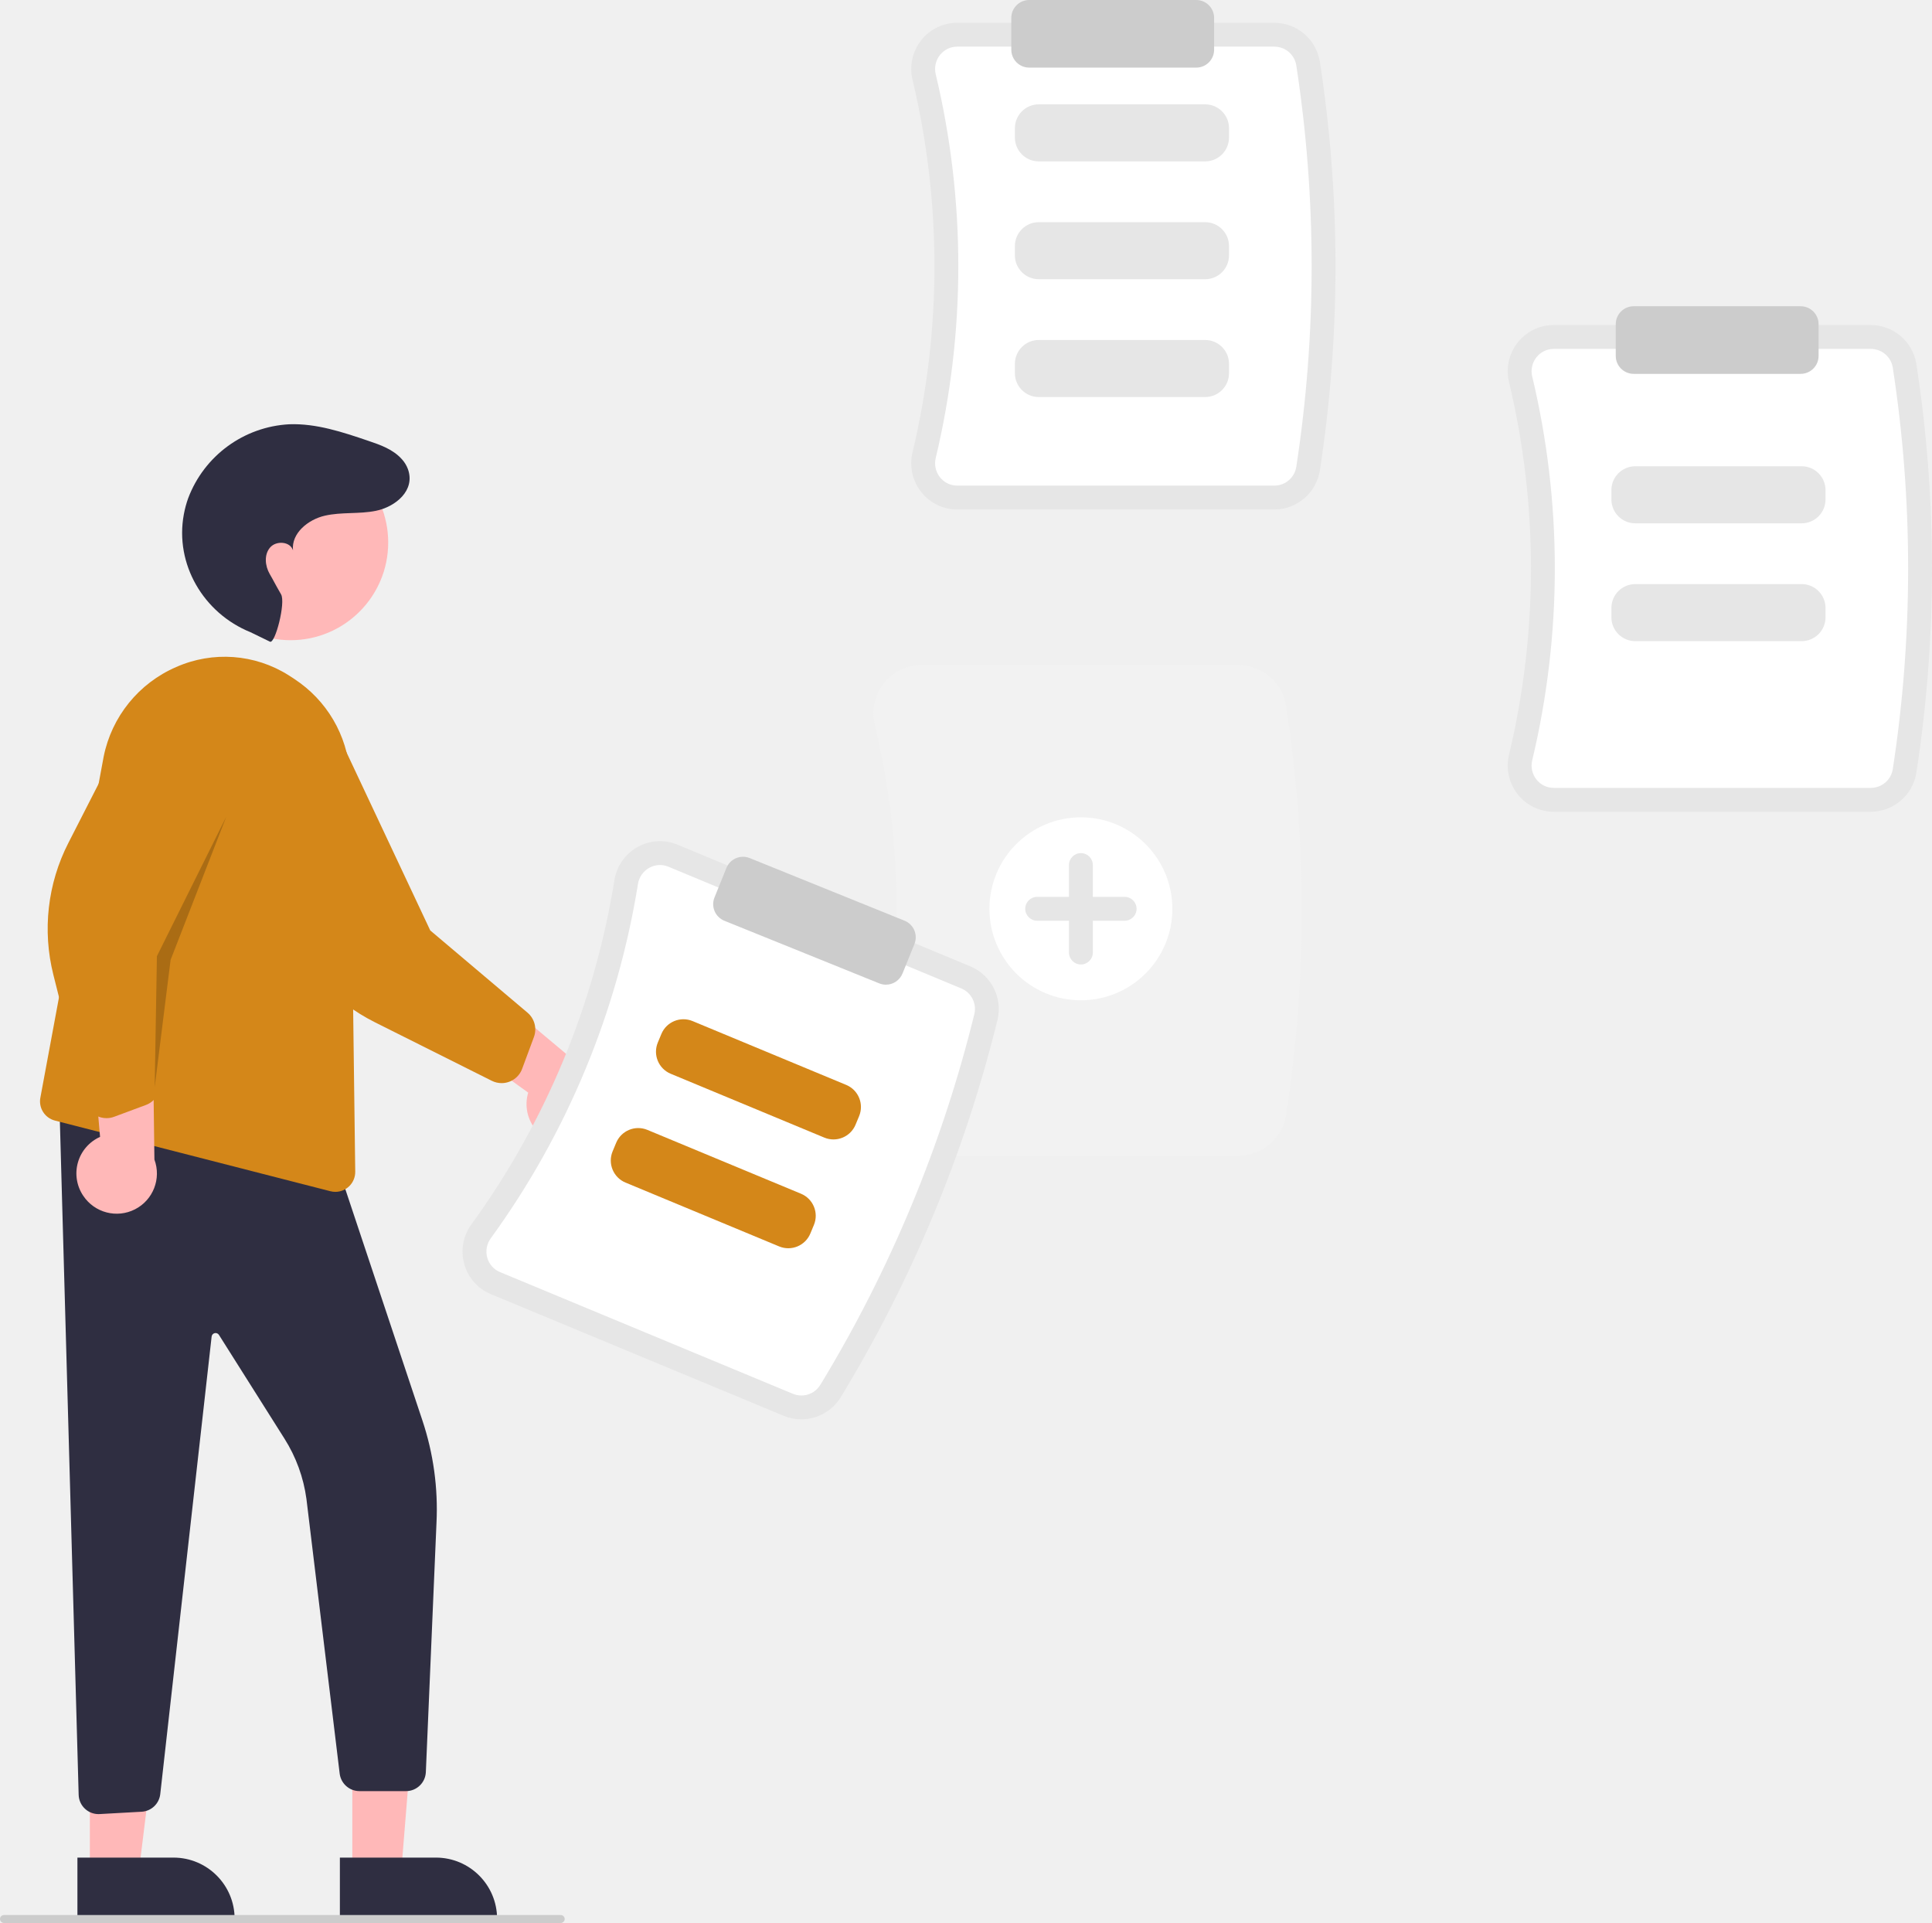
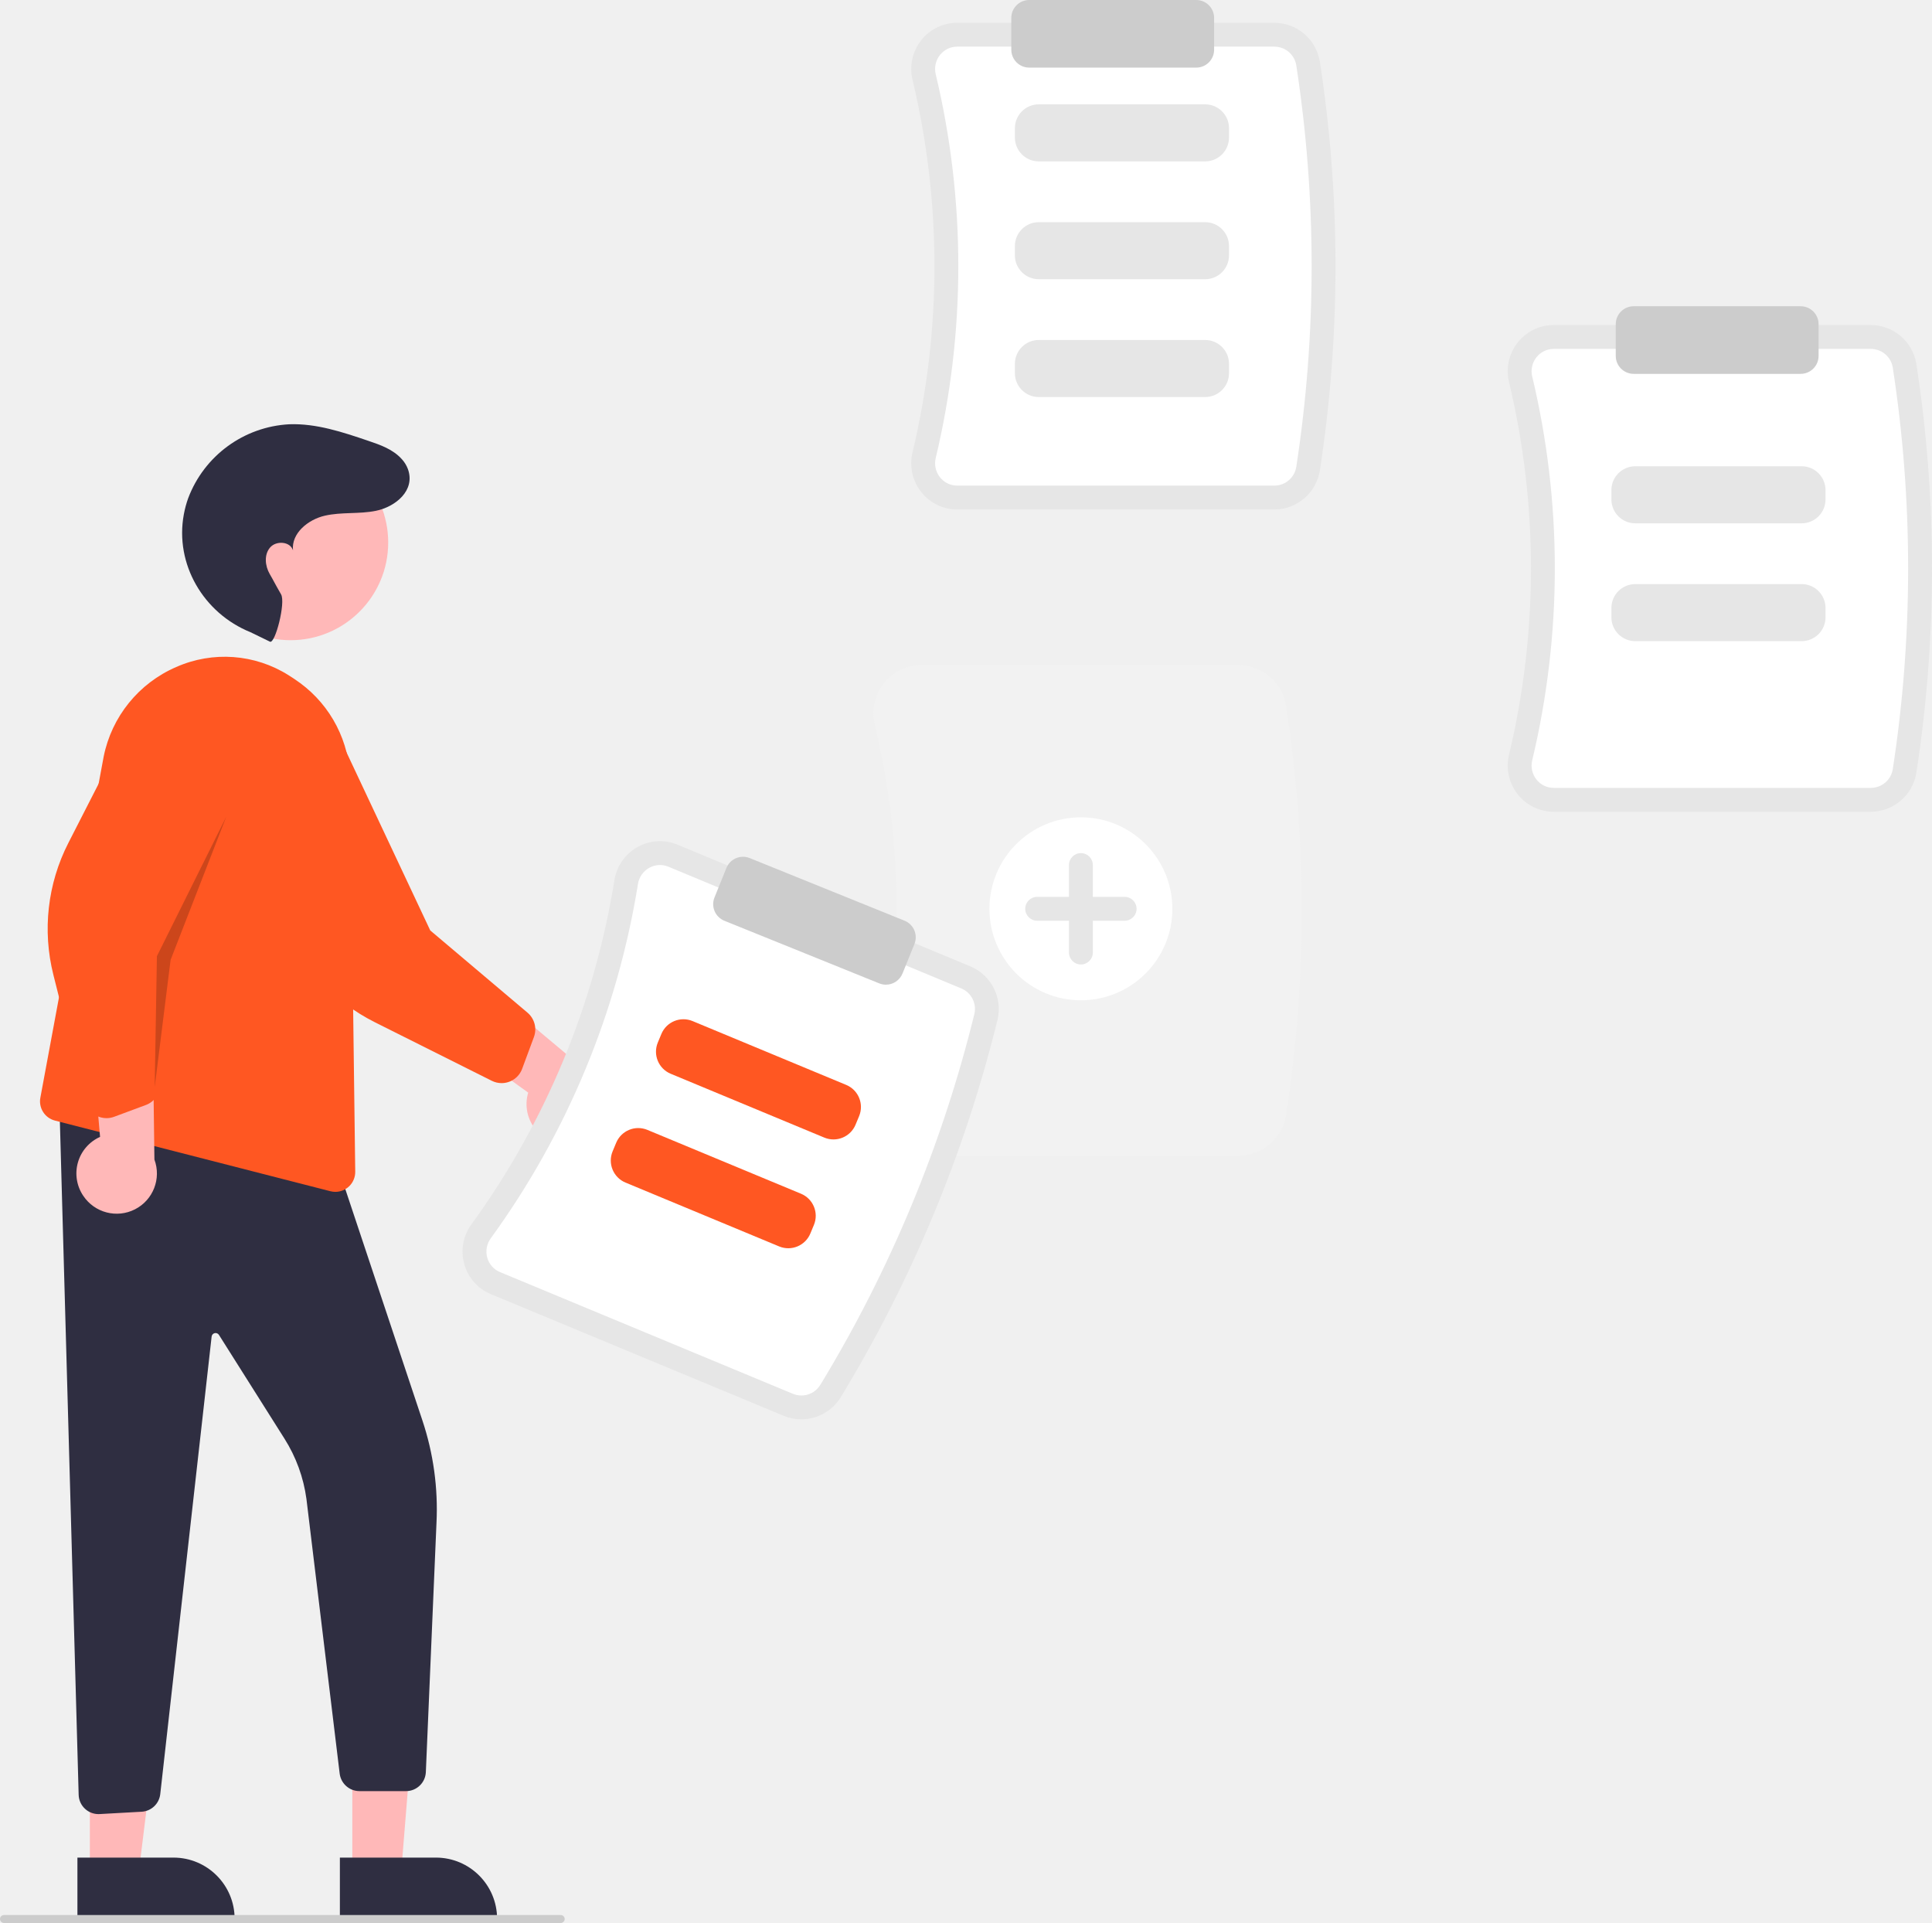
<svg xmlns="http://www.w3.org/2000/svg" data-name="Layer 1" width="485.834" height="483.5" viewBox="0 0 485.834 483.5">
  <path d="M677.542,336.347H597.8a11.478,11.478,0,0,1-9.066-4.394h0a11.622,11.622,0,0,1-2.177-9.968,201.631,201.631,0,0,0-0-93.647,11.624,11.624,0,0,1,2.177-9.967,11.478,11.478,0,0,1,9.066-4.394h79.741a11.623,11.623,0,0,1,11.439,9.755,337.961,337.961,0,0,1,0,102.858A11.623,11.623,0,0,1,677.542,336.347Z" transform="translate(-357.0831 -208.25)" fill="#e6e6e6" />
  <path d="M597.8,219.978a5.513,5.513,0,0,0-4.354,2.108,5.659,5.659,0,0,0-1.054,4.854,207.656,207.656,0,0,1,0,96.445,5.656,5.656,0,0,0,1.053,4.853l0.0 0a5.511,5.511,0,0,0,4.354,2.109h79.741a5.582,5.582,0,0,0,5.509-4.667,331.985,331.985,0,0,0,0-101.035,5.582,5.582,0,0,0-5.509-4.667Z" transform="translate(-357.0831 -208.25)" fill="#fff" />
  <path d="M660.141,248.829h-41.845a6.006,6.006,0,0,1-6-6v-2.345a6.006,6.006,0,0,1,6-6h41.845a6.006,6.006,0,0,1,6,6V242.829A6.006,6.006,0,0,1,660.141,248.829Z" transform="translate(-357.0831 -208.25)" fill="#e6e6e6" />
  <path d="M660.141,278.454h-41.845a6.006,6.006,0,0,1-6-6V270.11a6.006,6.006,0,0,1,6-6h41.845a6.006,6.006,0,0,1,6,6v2.345A6.006,6.006,0,0,1,660.141,278.454Z" transform="translate(-357.0831 -208.25)" fill="#e6e6e6" />
  <path d="M660.141,308.08h-41.845a6.006,6.006,0,0,1-6-6v-2.345a6.006,6.006,0,0,1,6-6h41.845a6.006,6.006,0,0,1,6,6v2.345A6.006,6.006,0,0,1,660.141,308.08Z" transform="translate(-357.0831 -208.25)" fill="#e6e6e6" />
  <path d="M827.542,412.347H747.8a11.478,11.478,0,0,1-9.066-4.394h0a11.622,11.622,0,0,1-2.177-9.968,201.631,201.631,0,0,0-0-93.647,11.624,11.624,0,0,1,2.177-9.967,11.478,11.478,0,0,1,9.066-4.394h79.741a11.623,11.623,0,0,1,11.439,9.755,337.961,337.961,0,0,1,0,102.858A11.623,11.623,0,0,1,827.542,412.347Z" transform="translate(-357.0831 -208.25)" fill="#e6e6e6" />
  <path d="M747.8,295.978a5.513,5.513,0,0,0-4.354,2.108,5.659,5.659,0,0,0-1.054,4.854,207.656,207.656,0,0,1,0,96.445,5.656,5.656,0,0,0,1.053,4.853l0.0 0a5.511,5.511,0,0,0,4.354,2.109h79.741a5.582,5.582,0,0,0,5.509-4.667,331.985,331.985,0,0,0,0-101.035,5.582,5.582,0,0,0-5.509-4.667Z" transform="translate(-357.0831 -208.25)" fill="#fff" />
  <path d="M668.542,498.847H588.8a11.975,11.975,0,0,1-9.458-4.584,12.119,12.119,0,0,1-2.27-10.394,201.131,201.131,0,0,0-0-93.414,12.121,12.121,0,0,1,2.27-10.394,11.976,11.976,0,0,1,9.459-4.584h79.741a12.127,12.127,0,0,1,11.933,10.179,338.459,338.459,0,0,1,0,103.011A12.127,12.127,0,0,1,668.542,498.847Z" transform="translate(-357.0831 -208.25)" fill="#f2f2f2" />
  <path d="M810.141,339.829h-41.845a6.006,6.006,0,0,1-6-6v-2.345a6.006,6.006,0,0,1,6-6h41.845a6.006,6.006,0,0,1,6,6V333.829A6.006,6.006,0,0,1,810.141,339.829Z" transform="translate(-357.0831 -208.25)" fill="#e6e6e6" />
  <path d="M810.141,369.454h-41.845a6.006,6.006,0,0,1-6-6V361.11a6.006,6.006,0,0,1,6-6h41.845a6.006,6.006,0,0,1,6,6v2.345A6.006,6.006,0,0,1,810.141,369.454Z" transform="translate(-357.0831 -208.25)" fill="#e6e6e6" />
  <circle cx="271.811" cy="228.5" r="23" fill="#fff" />
  <path d="M639.894,433.75h-8v-8a3,3,0,0,0-6,0v8h-8a3,3,0,0,0,0,6h8v8a3,3,0,0,0,6,0v-8h8a3,3,0,0,0,0-6Z" transform="translate(-357.0831 -208.25)" fill="#e6e6e6" />
  <path d="M657.894,225.25h-42a4.505,4.505,0,0,1-4.5-4.5v-8a4.505,4.505,0,0,1,4.5-4.5h42a4.505,4.505,0,0,1,4.5,4.5v8A4.505,4.505,0,0,1,657.894,225.25Z" transform="translate(-357.0831 -208.25)" fill="#ccc" />
  <path d="M809.894,302.25h-42a4.505,4.505,0,0,1-4.5-4.5v-8a4.505,4.505,0,0,1,4.5-4.5h42a4.505,4.505,0,0,1,4.5,4.5v8A4.505,4.505,0,0,1,809.894,302.25Z" transform="translate(-357.0831 -208.25)" fill="#ccc" />
  <polygon points="88.596 471.061 100.856 471.061 104.689 423.773 88.594 423.773 88.596 471.061" fill="#ffb8b8" />
  <path d="M442.552,675.308l24.144-.001h.001a15.386,15.386,0,0,1,15.386,15.386v.5l-39.531.001Z" transform="translate(-357.0831 -208.25)" fill="#2f2e41" />
  <polygon points="22.596 471.061 34.856 471.061 40.689 423.773 22.594 423.773 22.596 471.061" fill="#ffb8b8" />
  <path d="M376.552,675.308l24.144-.001h.001a15.386,15.386,0,0,1,15.386,15.386v.5l-39.531.001Z" transform="translate(-357.0831 -208.25)" fill="#2f2e41" />
  <path d="M381.854,664.373a4.981,4.981,0,0,1-3.375-1.318h0a4.961,4.961,0,0,1-1.616-3.537L371.947,483.304l69.811,17.452,21.54,64.618a70.461,70.461,0,0,1,3.545,25.824l-2.675,62.637a4.996,4.996,0,0,1-4.994,4.759h-11.709a5.023,5.023,0,0,1-4.955-4.33l-8.369-69.142a37.823,37.823,0,0,0-5.532-15.164l-16.469-26.076a1,1,0,0,0-1.838.41L397.378,659.38a4.993,4.993,0,0,1-4.687,4.396l-10.552.587C382.044,664.369,381.949,664.373,381.854,664.373Z" transform="translate(-357.0831 -208.25)" fill="#2f2e41" />
  <circle cx="73.058" cy="136.406" r="24.561" fill="#ffb8b8" />
-   <path d="M441.424,507.922a5.076,5.076,0,0,1-1.253-.159H440.17l-69.264-17.76a4.998,4.998,0,0,1-3.663-5.815L383.15,398.497a31.214,31.214,0,0,1,18.25-22.54,30.113,30.113,0,0,1,28.266,2.075c.97.605,1.947,1.265,2.903,1.961a30.96,30.96,0,0,1,12.579,24.529l1.265,98.329a5.007,5.007,0,0,1-4.988,5.071Z" transform="translate(-357.0831 -208.25)" fill="#d48719" />
+   <path d="M441.424,507.922a5.076,5.076,0,0,1-1.253-.159H440.17l-69.264-17.76a4.998,4.998,0,0,1-3.663-5.815L383.15,398.497a31.214,31.214,0,0,1,18.25-22.54,30.113,30.113,0,0,1,28.266,2.075c.97.605,1.947,1.265,2.903,1.961a30.96,30.96,0,0,1,12.579,24.529l1.265,98.329a5.007,5.007,0,0,1-4.988,5.071Z" transform="translate(-357.0831 -208.25)" fill="#ff5722" />
  <path d="M378.032,508.93a10.056,10.056,0,0,1,4.214-14.832l-3.081-35.602,16.326,8.848.423,32.452a10.11,10.11,0,0,1-17.882,9.134Z" transform="translate(-357.0831 -208.25)" fill="#ffb8b8" />
-   <path d="M383.865,489.389a5.532,5.532,0,0,1-1.366-.173,5.496,5.496,0,0,1-3.972-3.986l-8.023-31.884a47.37,47.37,0,0,1,3.761-33.135l16.809-32.882a15.541,15.541,0,0,1,18.808-11.019,15.356,15.356,0,0,1,9.475,7.101,15.567,15.567,0,0,1,1.654,11.913l-23.927,53.506.284,32.036a5.519,5.519,0,0,1-3.584,5.205l-8.007,2.974A5.48,5.48,0,0,1,383.865,489.389Z" transform="translate(-357.0831 -208.25)" fill="#d48719" />
+   <path d="M383.865,489.389a5.532,5.532,0,0,1-1.366-.173,5.496,5.496,0,0,1-3.972-3.986l-8.023-31.884a47.37,47.37,0,0,1,3.761-33.135l16.809-32.882a15.541,15.541,0,0,1,18.808-11.019,15.356,15.356,0,0,1,9.475,7.101,15.567,15.567,0,0,1,1.654,11.913l-23.927,53.506.284,32.036a5.519,5.519,0,0,1-3.584,5.205l-8.007,2.974A5.48,5.48,0,0,1,383.865,489.389Z" transform="translate(-357.0831 -208.25)" fill="#ff5722" />
  <path d="M498.401,495.835a10.056,10.056,0,0,1-8.493-12.87l-28.993-20.889,17.357-6.602,24.872,20.849a10.11,10.11,0,0,1-4.742,19.512Z" transform="translate(-357.0831 -208.25)" fill="#ffb8b8" />
-   <path d="M483.223,480.581a5.522,5.522,0,0,1-2.463-.582L451.361,465.282a47.381,47.381,0,0,1-22.661-24.465L414.743,406.626a15.544,15.544,0,0,1,3.918-21.444,15.352,15.352,0,0,1,11.59-2.543,15.57,15.57,0,0,1,10.081,6.512l24.945,53.04L489.743,462.873a5.518,5.518,0,0,1,1.607,6.112l-2.97,8.008a5.474,5.474,0,0,1-2.007,2.596,5.497,5.497,0,0,1-3.15.992Z" transform="translate(-357.0831 -208.25)" fill="#d48719" />
+   <path d="M483.223,480.581a5.522,5.522,0,0,1-2.463-.582L451.361,465.282a47.381,47.381,0,0,1-22.661-24.465L414.743,406.626a15.544,15.544,0,0,1,3.918-21.444,15.352,15.352,0,0,1,11.59-2.543,15.57,15.57,0,0,1,10.081,6.512l24.945,53.04L489.743,462.873a5.518,5.518,0,0,1,1.607,6.112l-2.97,8.008a5.474,5.474,0,0,1-2.007,2.596,5.497,5.497,0,0,1-3.15.992Z" transform="translate(-357.0831 -208.25)" fill="#ff5722" />
  <path d="M424.983,369.593c1.305.571,3.977-9.827,2.78-11.907-1.78-3.093-1.675-3.071-2.857-5.117s-1.446-4.847.084-6.648,5.072-1.562,5.77.696c-.449-4.288,3.792-7.735,7.993-8.703s8.632-.367,12.857-1.229c4.902-1,10.003-5.11,8.047-10.501a7.593,7.593,0,0,0-1.481-2.434c-2.26-2.541-5.421-3.626-8.512-4.675-6.43-2.182-13.036-4.392-19.822-4.151A28.798,28.798,0,0,0,404.397,333.533a26.156,26.156,0,0,0-1.083,4.025c-2.329,12.524,4.944,24.878,16.756,29.647Z" transform="translate(-357.0831 -208.25)" fill="#2f2e41" />
  <polygon points="38.9 273.343 39.457 240.414 56.9 205.343 42.9 241.343 38.9 273.343" opacity="0.2" />
  <path d="M554.16,564.232,480.522,533.637a11.478,11.478,0,0,1-6.686-7.536h0a11.622,11.622,0,0,1,1.815-10.04,201.631,201.631,0,0,0,35.93-86.48,11.624,11.624,0,0,1,5.834-8.369,11.478,11.478,0,0,1,10.058-.579l73.638,30.596a11.623,11.623,0,0,1,6.821,13.398,337.961,337.961,0,0,1-39.465,94.986A11.623,11.623,0,0,1,554.16,564.232Z" transform="translate(-357.0831 -208.25)" fill="#e6e6e6" />
  <path d="M525.171,426.174a5.513,5.513,0,0,0-4.83.276,5.659,5.659,0,0,0-2.835,4.078,207.656,207.656,0,0,1-37.004,89.064,5.656,5.656,0,0,0-.889,4.885l0.0.001a5.511,5.511,0,0,0,3.212,3.618l73.638,30.596a5.582,5.582,0,0,0,6.878-2.196,331.986,331.986,0,0,0,38.766-93.302,5.582,5.582,0,0,0-3.297-6.423Z" transform="translate(-357.0831 -208.25)" fill="#fff" />
-   <path d="M564.38,494.281l-38.642-16.055a6.006,6.006,0,0,1-3.239-7.843l.9-2.165a6.006,6.006,0,0,1,7.843-3.239l38.642,16.055a6.006,6.006,0,0,1,3.239,7.843l-.9,2.165A6.006,6.006,0,0,1,564.38,494.281Z" transform="translate(-357.0831 -208.25)" fill="#d48719" />
-   <path d="M553.013,521.64l-38.642-16.055a6.006,6.006,0,0,1-3.239-7.843l.9-2.165a6.006,6.006,0,0,1,7.843-3.239L558.517,508.394a6.006,6.006,0,0,1,3.239,7.843l-.9,2.165A6.006,6.006,0,0,1,553.013,521.64Z" transform="translate(-357.0831 -208.25)" fill="#d48719" />
+   <path d="M564.38,494.281l-38.642-16.055a6.006,6.006,0,0,1-3.239-7.843l.9-2.165a6.006,6.006,0,0,1,7.843-3.239l38.642,16.055a6.006,6.006,0,0,1,3.239,7.843l-.9,2.165A6.006,6.006,0,0,1,564.38,494.281Z" transform="translate(-357.0831 -208.25)" fill="#ff5722" />
+   <path d="M553.013,521.64l-38.642-16.055a6.006,6.006,0,0,1-3.239-7.843l.9-2.165a6.006,6.006,0,0,1,7.843-3.239L558.517,508.394a6.006,6.006,0,0,1,3.239,7.843l-.9,2.165A6.006,6.006,0,0,1,553.013,521.64Z" transform="translate(-357.0831 -208.25)" fill="#ff5722" />
  <path d="M579.864,455.832a4.489,4.489,0,0,1-1.687-.331l-38.938-15.743a4.505,4.505,0,0,1-2.485-5.858l2.999-7.417a4.5,4.5,0,0,1,5.859-2.485l38.938,15.743a4.505,4.505,0,0,1,2.485,5.858l-2.999,7.417a4.511,4.511,0,0,1-4.171,2.815Z" transform="translate(-357.0831 -208.25)" fill="#ccc" />
  <path d="M498.083,691.75h-140a1,1,0,1,1,0-2h140a1,1,0,0,1,0,2Z" transform="translate(-357.0831 -208.25)" fill="#ccc" />
</svg>
